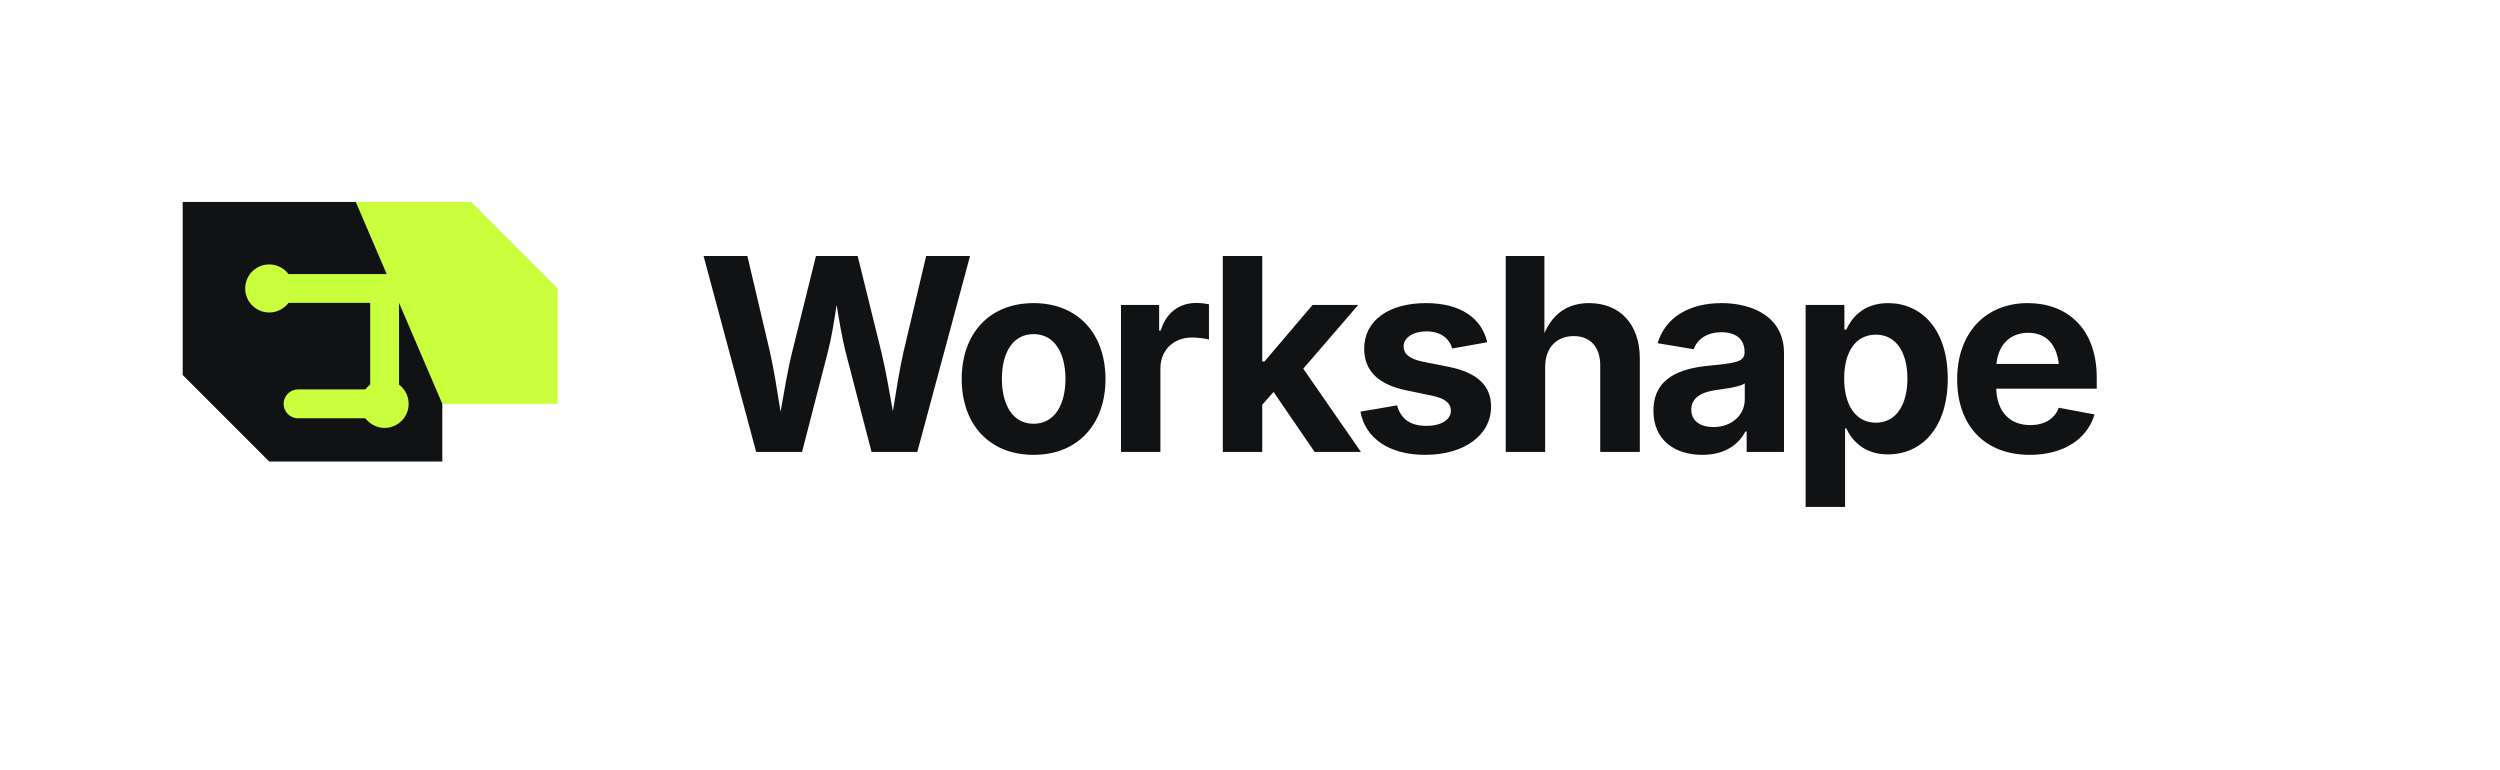
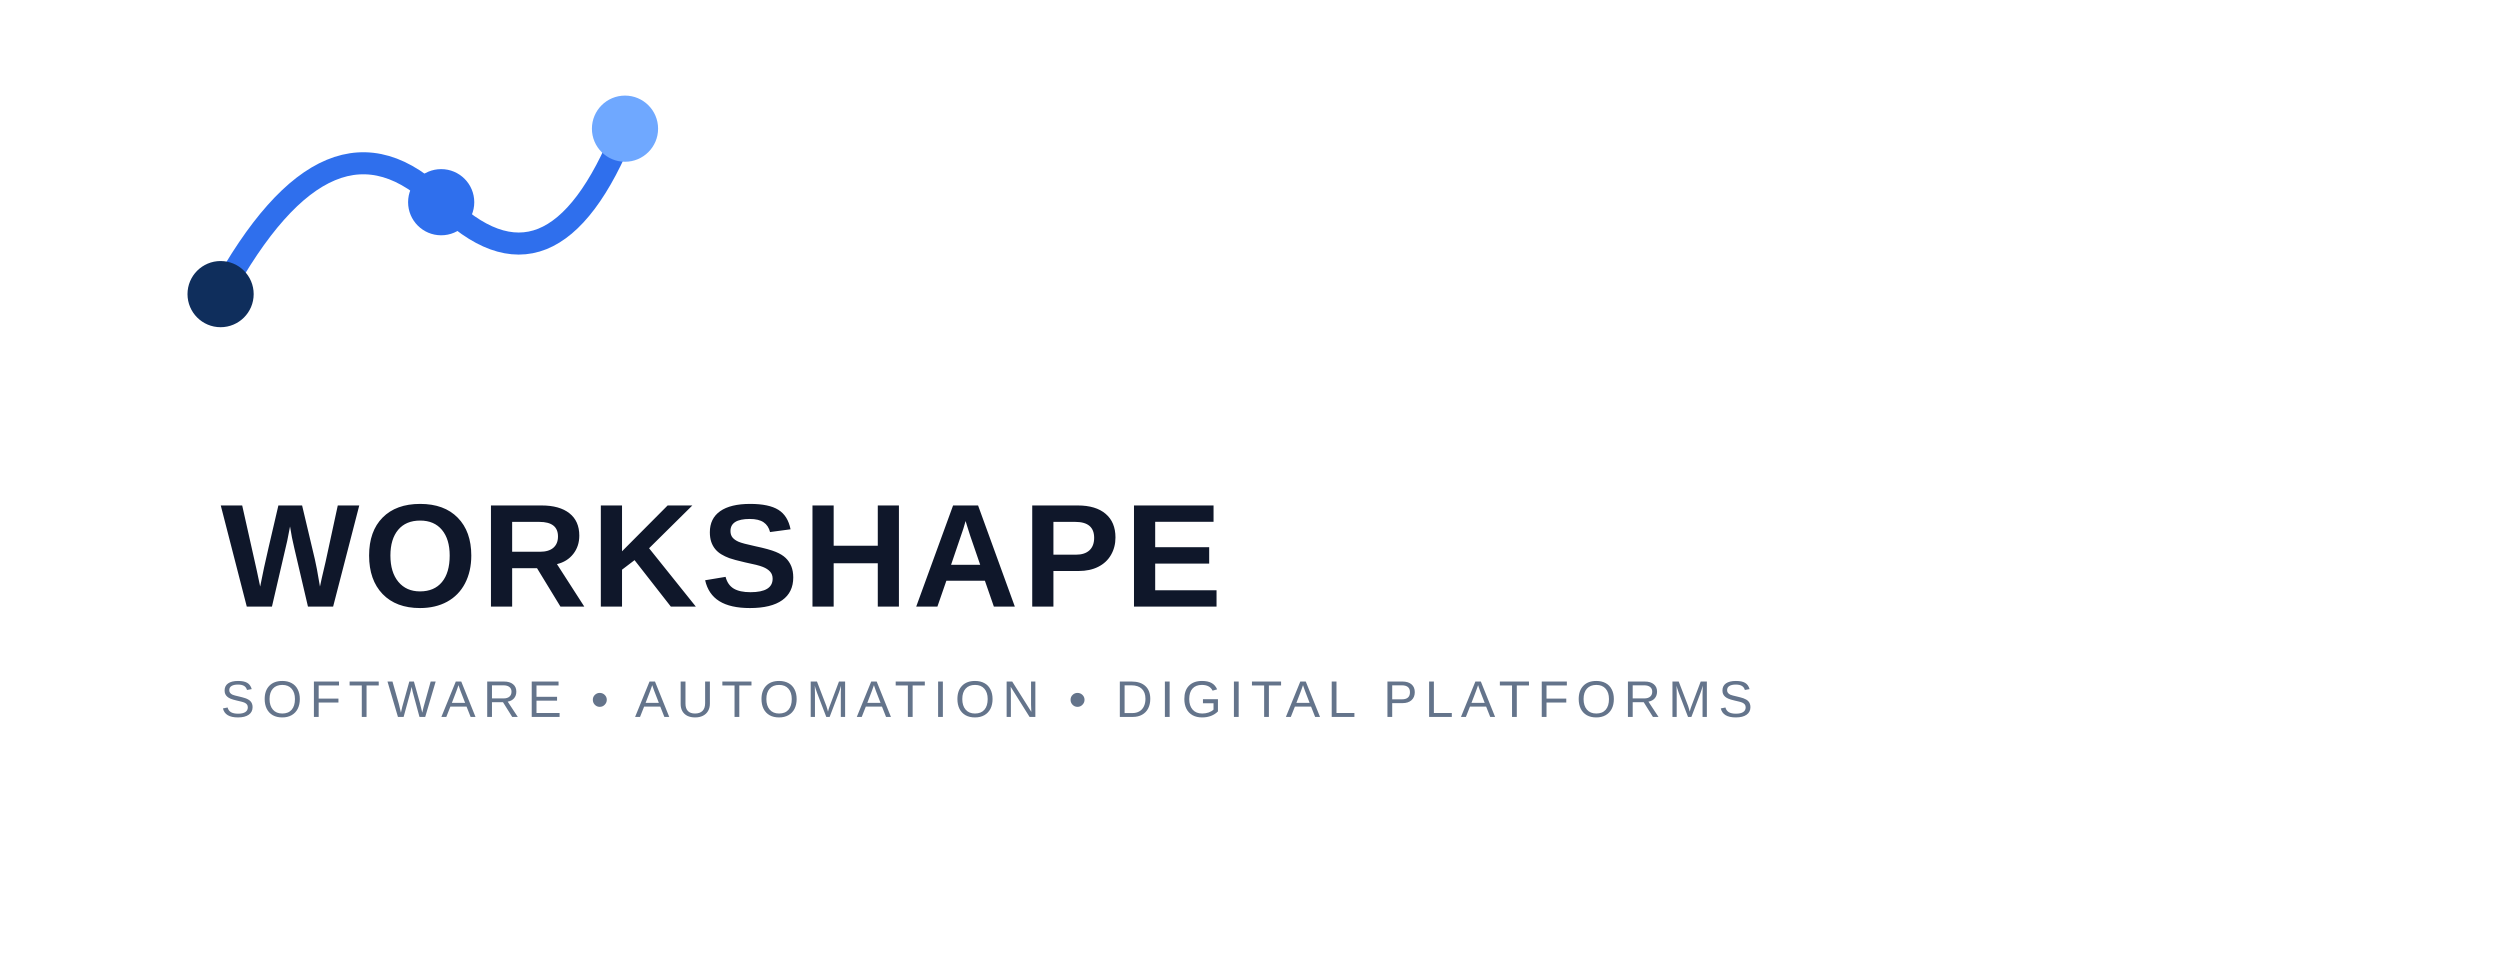
- <svg xmlns="http://www.w3.org/2000/svg" width="520" height="160" viewBox="0 0 520 160" fill="none">
-   <g transform="translate(20 24)">
-     <path d="M18 18 H54 L72 36 V72 H36 L18 54 Z" fill="#111214" />
-     <path d="M54 18 H78 L96 36 V60 H72" fill="#C9FF3D" />
-     <path d="M36 36H60V60H42" stroke="#C9FF3D" stroke-width="6" stroke-linecap="round" stroke-linejoin="round" />
-     <circle cx="36" cy="36" r="5" fill="#C9FF3D" />
-     <circle cx="60" cy="60" r="5" fill="#C9FF3D" />
+ <svg xmlns="http://www.w3.org/2000/svg" viewBox="0 0 680 260" width="680" height="260" role="img" aria-labelledby="title desc">
+   <g transform="translate(60,25)">
+     <path d="M0 55 Q30 0 60 30 Q90 60 110 10" fill="none" stroke="#2F6FED" stroke-width="6" stroke-linecap="round" />
+     <circle cx="0" cy="55" r="9" fill="#0F2E5C" />
+     <circle cx="60" cy="30" r="9" fill="#2F6FED" />
+     <circle cx="110" cy="10" r="9" fill="#6FA8FF" />
  </g>
-   <text x="145" y="94" font-family="Inter, Helvetica Neue, Arial, sans-serif" font-size="56" font-weight="700" letter-spacing="-2.5" fill="#111214">Workshape</text>
+   <text x="60" y="165" font-family="Poppins, 'Segoe UI', Arial, sans-serif" font-size="40" font-weight="600" letter-spacing="1" fill="#0F172A">WORKSHAPE</text>
+   <text x="60" y="195" font-family="'Segoe UI', Arial, sans-serif" font-size="14" letter-spacing="2" fill="#64748B">SOFTWARE • AUTOMATION • DIGITAL PLATFORMS</text>
</svg>
